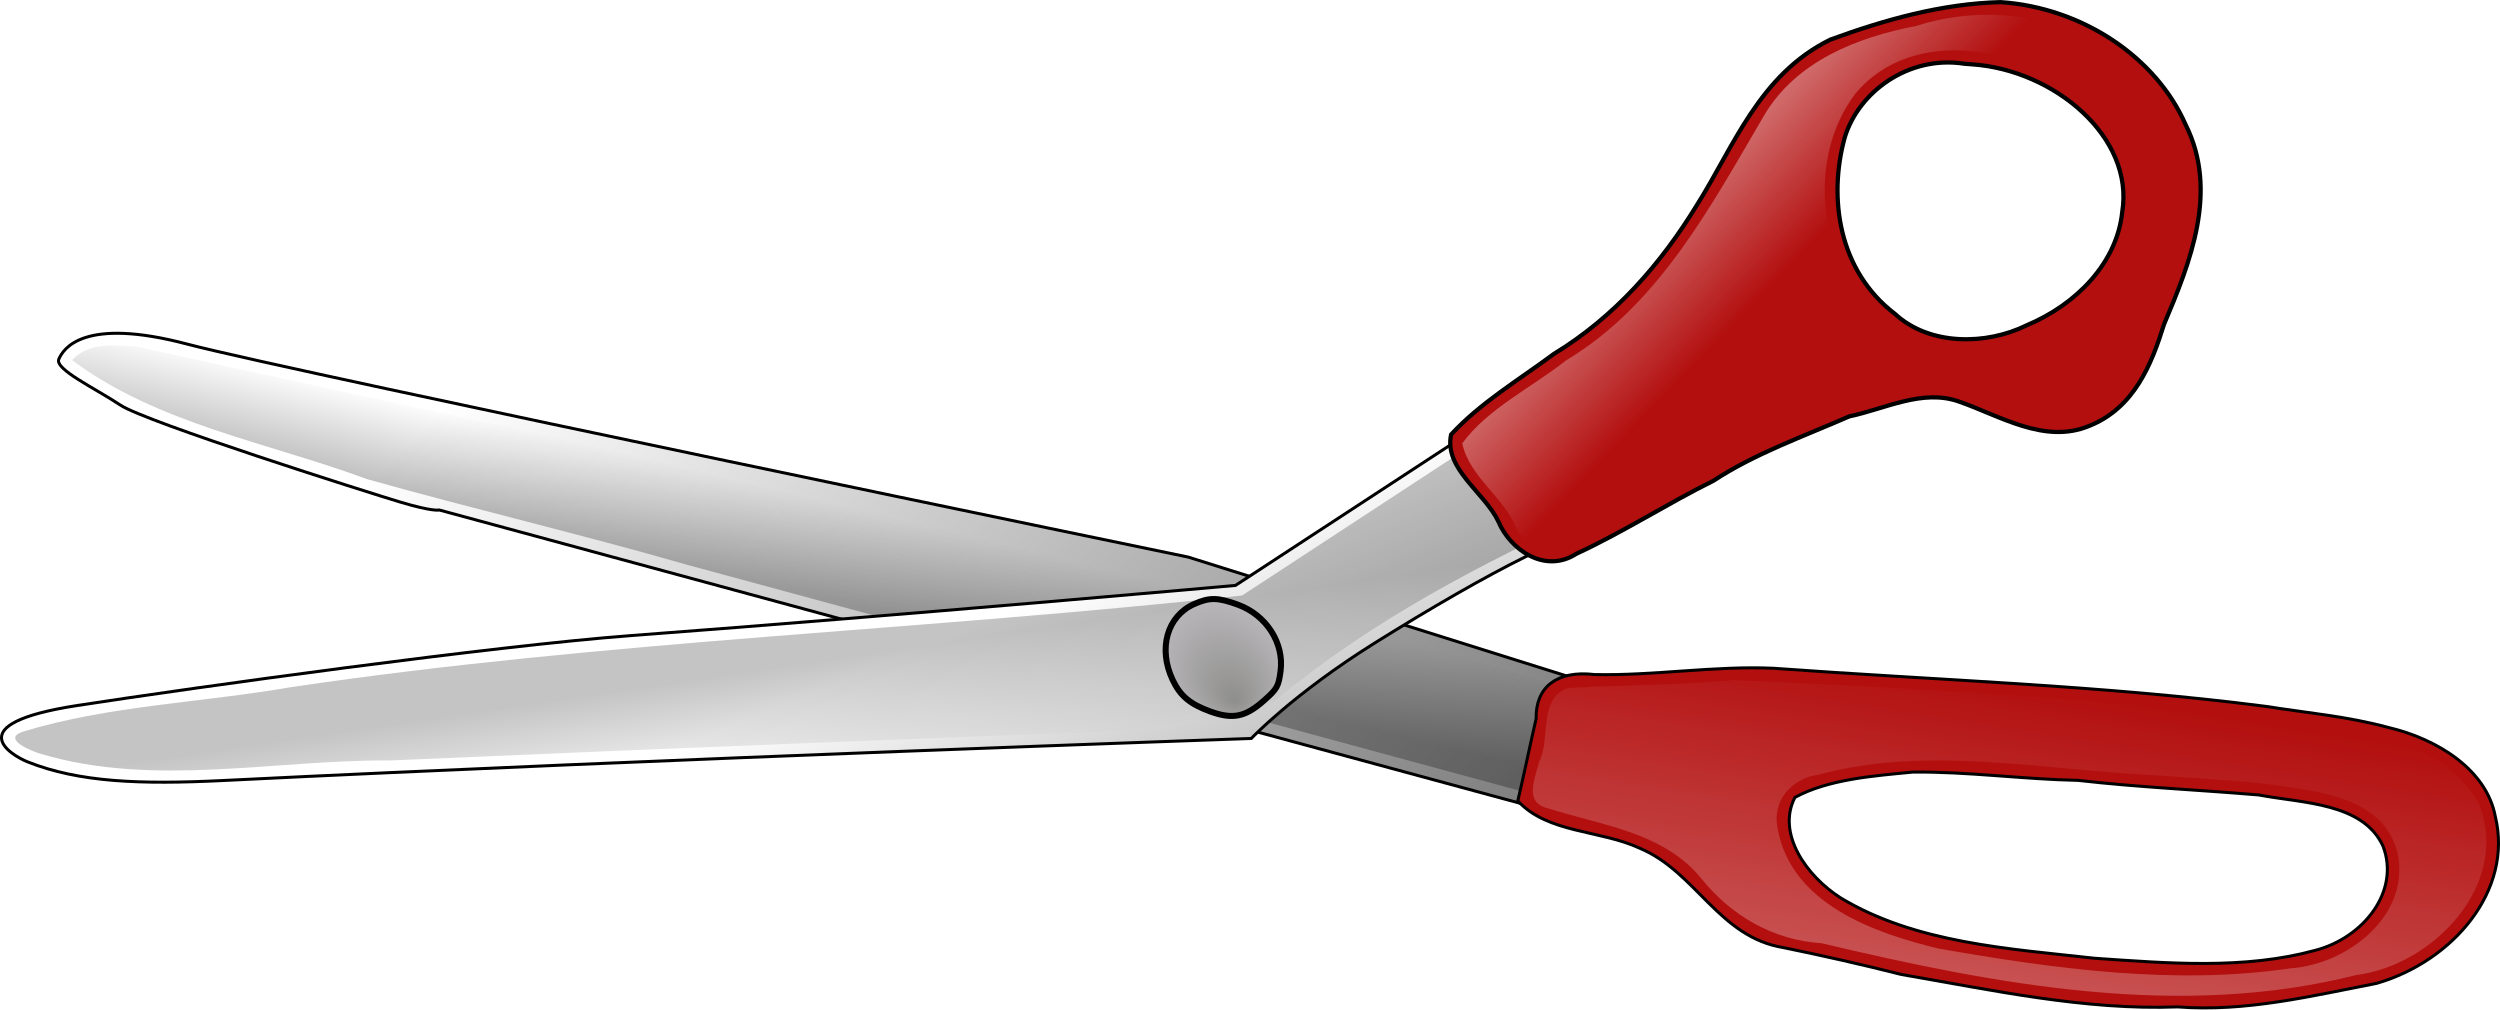
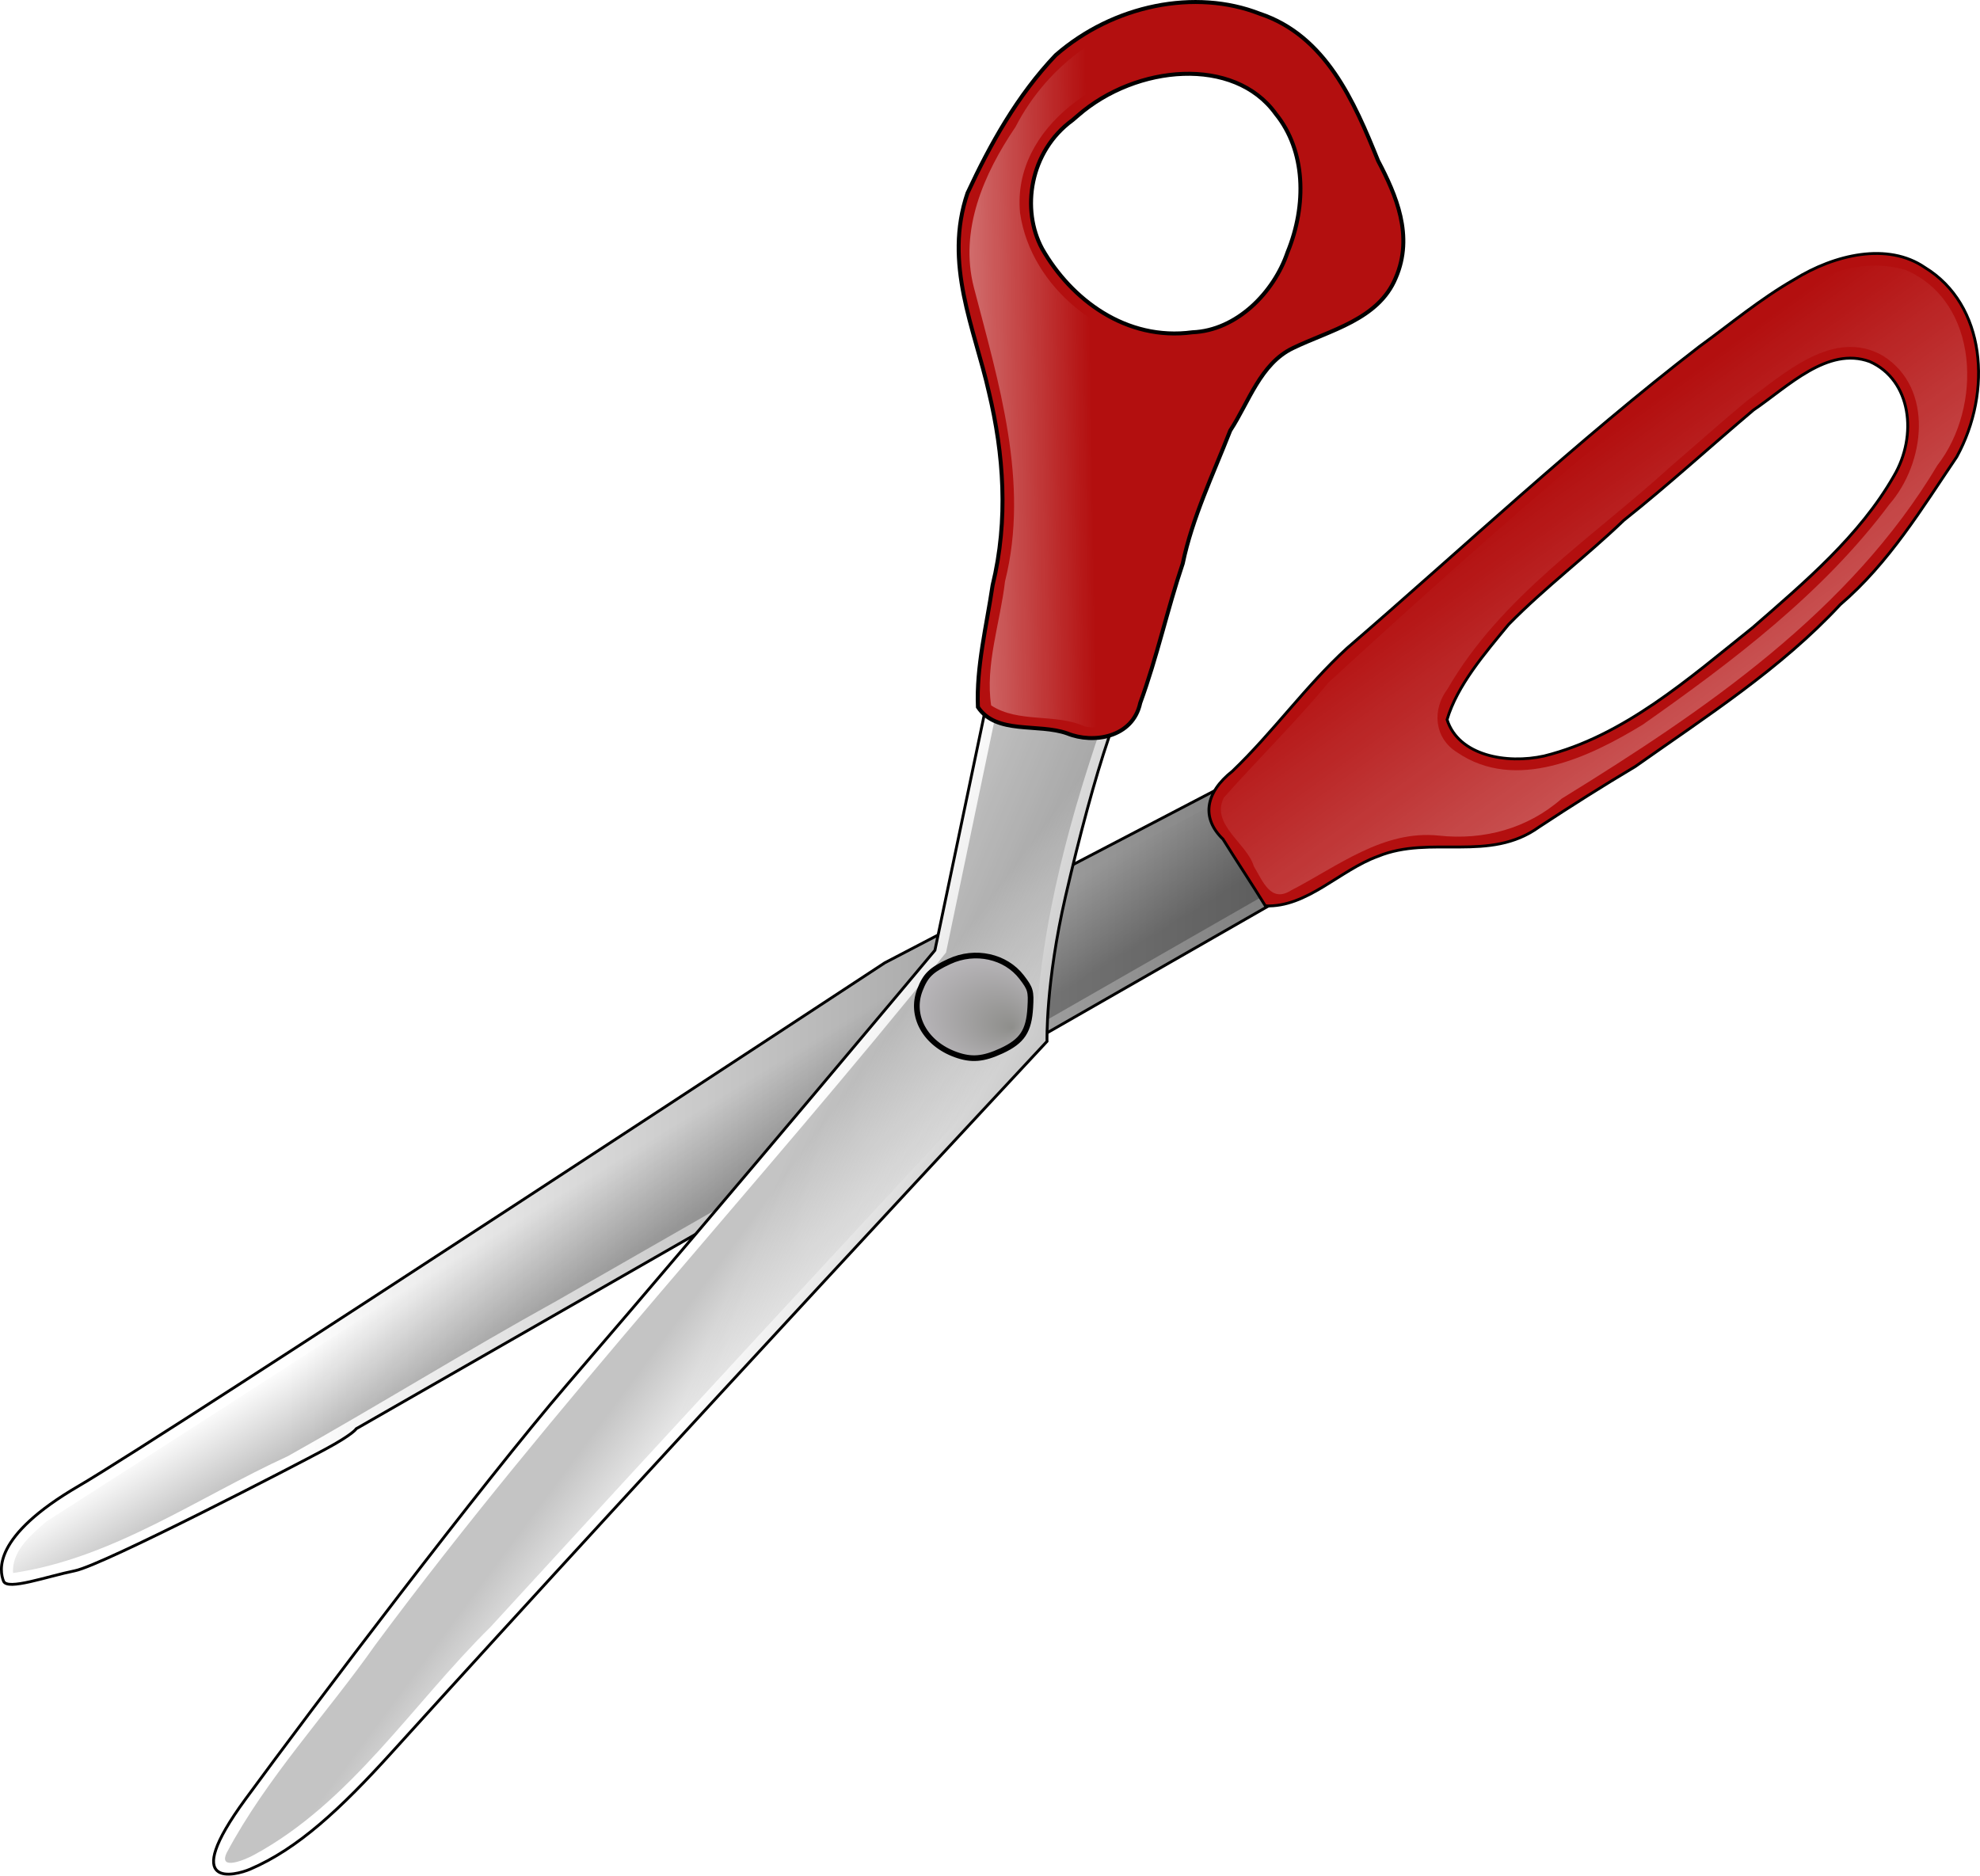
- <svg xmlns="http://www.w3.org/2000/svg" xmlns:xlink="http://www.w3.org/1999/xlink" id="svg2" viewBox="0 0 413.59 167" version="1.0">
+ <svg xmlns="http://www.w3.org/2000/svg" xmlns:xlink="http://www.w3.org/1999/xlink" id="svg2" viewBox="0 0 256 242.533" version="1.0" width="256" height="242.533">
  <defs id="defs4">
-     <linearGradient id="linearGradient10043" y2="381.36" gradientUnits="userSpaceOnUse" x2="256.28" gradientTransform="matrix(.43858 -.30866 .2696 .38308 46.988 127.98)" y1="314.44" x1="209.89">
+     <linearGradient id="linearGradient10043" y2="381.36" gradientUnits="userSpaceOnUse" x2="256.28" gradientTransform="matrix(0.43858,-0.30866,0.2696,0.38308,46.988,127.98)" y1="314.44" x1="209.89">
      <stop id="stop4022" style="stop-color:#ffffff" offset="0" />
      <stop id="stop4024" style="stop-color:#c0c0c0" offset="1" />
    </linearGradient>
    <linearGradient id="linearGradient10045" y2="241.4" gradientUnits="userSpaceOnUse" x2="212.81" y1="229.79" x1="197.72">
      <stop id="stop7255" style="stop-color:black" offset="0" />
      <stop id="stop7257" style="stop-color:black;stop-opacity:0" offset="1" />
    </linearGradient>
    <linearGradient id="linearGradient10047" y2="68.014" gradientUnits="userSpaceOnUse" x2="270.31" y1="68.014" x1="249.24">
      <stop id="stop4572" style="stop-color:white" offset="0" />
      <stop id="stop4574" style="stop-color:white;stop-opacity:0" offset="1" />
    </linearGradient>
-     <radialGradient id="radialGradient10049" fx="1001.5" fy="117.52" gradientUnits="userSpaceOnUse" cy="111.55" cx="992.69" gradientTransform="matrix(.75727 -.0000089465 .000009804 .6331 -503.97 109.07)" r="19.209">
+     <radialGradient id="radialGradient10049" fx="1001.5" fy="117.52" gradientUnits="userSpaceOnUse" cy="111.55" cx="992.69" gradientTransform="matrix(0.75727,-8.9465e-6,9.804e-6,0.6331,-503.97,109.07)" r="19.209">
      <stop id="stop5931" style="stop-color:#8e8e8b" offset="0" />
      <stop id="stop5933" style="stop-color:#c3c0c5" offset="1" />
    </radialGradient>
-     <linearGradient id="linearGradient10057" y2="377.23" gradientUnits="userSpaceOnUse" x2="306.78" gradientTransform="matrix(.5363 0 0 .46843 144.7 76.329)" y1="145.19" x1="-40.566">
+     <linearGradient id="linearGradient10057" y2="377.23" gradientUnits="userSpaceOnUse" x2="306.78" gradientTransform="matrix(0.5363,0,0,0.46843,144.7,76.329)" y1="145.19" x1="-40.566">
      <stop id="stop4903" style="stop-color:#ffffff" offset="0" />
      <stop id="stop4905" style="stop-color:#616161" offset="1" />
    </linearGradient>
    <linearGradient id="linearGradient10059" y2="163.76" gradientUnits="userSpaceOnUse" x2="183.66" y1="179.21" x1="182.06">
      <stop id="stop8154" style="stop-color:black" offset="0" />
      <stop id="stop8156" style="stop-color:black;stop-opacity:0" offset="1" />
    </linearGradient>
    <linearGradient id="linearGradient10061" y2="167.12" gradientUnits="userSpaceOnUse" x2="387.28" y1="235.87" x1="385.73">
      <stop id="stop6356" style="stop-color:white" offset="0" />
      <stop id="stop6358" style="stop-color:white;stop-opacity:0" offset="1" />
    </linearGradient>
    <linearGradient xlink:href="#linearGradient10057" id="linearGradient855" gradientUnits="userSpaceOnUse" gradientTransform="matrix(0.5363,0,0,0.46843,144.7,76.329)" x1="-40.566" y1="145.19" x2="306.78" y2="377.23" />
    <linearGradient xlink:href="#linearGradient10059" id="linearGradient857" gradientUnits="userSpaceOnUse" x1="182.06" y1="179.21" x2="183.66" y2="163.76" />
    <linearGradient xlink:href="#linearGradient10061" id="linearGradient859" gradientUnits="userSpaceOnUse" x1="385.73" y1="235.87" x2="387.28" y2="167.12" />
    <linearGradient xlink:href="#linearGradient10043" id="linearGradient860" gradientUnits="userSpaceOnUse" gradientTransform="matrix(0.43858,-0.30866,0.2696,0.38308,46.988,127.98)" x1="209.89" y1="314.44" x2="256.28" y2="381.36" />
    <linearGradient xlink:href="#linearGradient10045" id="linearGradient862" gradientUnits="userSpaceOnUse" x1="197.72" y1="229.79" x2="212.81" y2="241.4" />
    <linearGradient xlink:href="#linearGradient10047" id="linearGradient864" gradientUnits="userSpaceOnUse" x1="249.24" y1="68.014" x2="270.31" y2="68.014" />
    <radialGradient xlink:href="#radialGradient10049" id="radialGradient866" gradientUnits="userSpaceOnUse" gradientTransform="matrix(0.75727,-8.9465e-6,9.804e-6,0.6331,-503.97,109.07)" cx="992.69" cy="111.55" fx="1001.5" fy="117.52" r="19.209" />
  </defs>
-   <g id="g879">
+   <g id="g879" transform="matrix(0.5188403,-0.5188403,0.5188403,0.5188403,-35.41782,178.6773)">
    <g transform="matrix(0.99104,0.13358,-0.13358,0.99104,-19.03028,-102.8136)" id="g10051">
      <path d="m 308.98,176.35 -2.03,22.08 -191.06,-25.17 c 0,0 -1.02,0.45 -6.58,-0.44 -5.56,-0.88 -43.466,-7.5 -48.015,-9.71 -4.549,-2.21 -11.626,-4.42 -11.121,-6.18 0.506,-1.77 3.033,-7.51 20.725,-5.3 17.691,2.21 168.83,12.8 168.83,12.8 l 69.25,11.92 z" style="fill:url(#linearGradient855);fill-rule:evenodd;stroke:#000000;stroke-width:0.501px" id="path3145" />
      <path d="m 62.531,153.16 c -3.574,0.22 -8.027,0.42 -10.156,3.65 15.554,8.61 33.91,9.14 51.015,12.99 17.99,2.54 36.2,4.29 54.38,6.97 49.13,6.47 98.26,12.94 147.39,19.42 0.55,-6.07 1.1,-12.13 1.65,-18.19 -24.77,-3.83 -49.32,-9.37 -74.23,-12.06 C 175.9,161.98 119.2,157.83 62.59,153.15 Z" style="opacity:0.267;fill:url(#linearGradient857);fill-rule:evenodd" id="path7265" />
      <path d="m 419.67,165.09 c -27.26,0.15 -54.38,2.98 -81.54,4.63 -9.91,0.9 -19.35,3.88 -29.22,4.99 -6.17,0.1 -9.4,3.3 -8.58,8.53 -0.44,4.62 -0.73,9.25 -1.19,13.87 5.61,4.69 14.21,2.93 21.06,5.08 9.74,2.62 14.9,12.83 25.74,13.11 6.66,0.46 13.3,1.04 19.91,1.8 15.32,0.56 30.85,1.84 46.03,-0.79 11.28,-0.64 21.72,-4.76 32.11,-8.26 12.08,-5.35 20.32,-18.28 15.77,-29.95 -2.47,-7.52 -11.24,-11.47 -19.6,-12.27 -6.78,-0.9 -13.66,-0.58 -20.49,-0.74 z m 0.85,14.68 c 7.34,0.4 17.21,-1.05 21.47,5.64 3.84,7.02 -1.16,15.49 -8.86,18.61 -11.12,4.71 -23.81,5.36 -35.95,6.15 -14.37,0.33 -29.69,1.47 -42.98,-4.29 -6.12,-2.84 -11.95,-9.16 -9.7,-15.46 5.07,-3.71 12.35,-5.25 18.79,-6.76 9.03,-1.31 18.24,-1.25 27.28,-2.29 10.01,-0.2 19.97,-1.11 29.95,-1.6 z" style="fill:#b30f0f;stroke:#000000;stroke-width:0.501" id="path1356" />
      <path d="m 417.16,167.12 c -28.47,0.63 -57,2.83 -85.27,5.43 -8.92,2.05 -18.11,3.21 -27.01,4.95 -4.75,2.35 -1.63,8.83 -3.13,12.84 -0.34,3.07 -1.57,6.99 2.66,7.35 9.08,1.61 19.37,1.33 26.56,8.12 5.73,5.44 13.17,8.5 21.15,7.93 29.5,2.93 60.38,4.6 88.3,-6.59 12.48,-3.3 23.37,-18.35 16.39,-30.74 -8.91,-12.07 -26.7,-8.46 -39.65,-9.29 z m 3.34,10.66 c 8.27,0.17 20.09,-1 23.97,8.25 3.72,10.04 -5.62,19.55 -14.97,21.47 -18.72,5.37 -38.75,5.28 -58.12,4.53 -10.99,-1.13 -25.04,-4.1 -28.97,-15.94 -1.7,-4.49 1.04,-8.71 5.47,-9.93 17.27,-7.23 36.51,-5.72 54.84,-7.31 5.93,-0.35 11.85,-0.82 17.78,-1.07 z" style="opacity:0.389;fill:url(#linearGradient859)" id="path5467" />
    </g>
    <g style="display:inline" transform="matrix(0.71897,0.69504,-0.69504,0.71897,148.9395,-192.6464)" id="g10028">
      <path d="m 260.56,185.98 c 0,0 -68.44,70.91 -117.49,123.26 -9.29,9.91 -16.88,16.76 -25.39,20.24 -2.61,1.06 -12.66,3.54 -0.6,-12.36 12.07,-15.91 42.71,-55.01 57.87,-72.05 30.34,-34.08 66.13,-75.47 66.13,-75.47 l 12.05,-53.06 25.24,6.37 c -2.6,-2.7 -8.86,16.46 -14.09,37.47 -3.83,15.38 -3.72,25.6 -3.72,25.6 z" style="fill:url(#linearGradient860);fill-rule:evenodd;stroke:#000000;stroke-width:0.501px" id="path3143" />
      <path d="m 243.03,170.03 c -33.64,40.51 -70.51,78.5 -102.61,120.29 -8.82,12.1 -19.54,23.08 -26.8,36.18 -1.64,3.32 3.53,1.16 4.79,0.47 17.29,-9 28.35,-26.11 42.34,-39.44 32.47,-34.25 65.08,-68.37 97.81,-102.37 1.07,-19.91 6.95,-39.52 13.78,-57.94 4.05,-4.95 -3.68,-4.14 -7.1,-5.57 -6.63,-2.35 -12.99,-4.26 -12.41,5.12 -3.27,14.42 -6.53,28.84 -9.8,43.26 z" style="opacity:0.233;fill:url(#linearGradient862);fill-rule:evenodd" id="path6366" />
      <path d="m 265.01,12.248 c -6.87,6.99 -11.8,15.517 -15.93,24.021 -4.45,12.383 0.83,23.819 3.18,35.17 2.41,10.875 3.09,22.498 0.07,34.021 -1.18,7.13 -3.13,14.31 -2.95,21.41 3.15,4.94 10.58,3 15.66,4.91 4.56,1.95 11.55,0.93 12.95,-5.15 3.11,-8.05 5.03,-16.36 7.91,-24.45 1.79,-7.973 5.61,-15.606 8.76,-23.278 3.35,-4.912 5.49,-11.682 11.3,-14.348 6.51,-3.027 15.14,-4.745 18.31,-12.059 3.34,-7.366 0.3,-14.633 -2.76,-20.707 C 317.48,21.305 312.68,9.598 301.09,5.531 289.84,0.917 275.37,3.502 265.01,12.248 Z m 3.78,10.664 c 10.41,-8.768 27.69,-10.011 34.84,0.326 5.15,6.575 5.22,16.125 1.65,24.44 -2.51,7.017 -9.19,13.615 -16.98,13.792 -11.75,1.376 -21.31,-6.176 -26.23,-15.159 -3.62,-6.96 -1.95,-17.179 5.74,-22.587 z" style="fill:#b30f0f;stroke:#000000;stroke-width:0.7" id="path3121" />
      <path d="m 287.62,5.312 c -12.64,0.395 -23.96,8.389 -29.9,19.468 -5.72,8.144 -10.22,17.984 -7.81,28.095 4.06,16.813 9.29,34.598 4.62,51.935 -0.95,7.16 -3.78,14.71 -2.81,21.81 4.8,3.25 11.29,1.53 16.47,4 4.62,0.96 8.38,-2.68 8.83,-7.13 6.82,-19.59 10.59,-41.174 23.79,-57.678 6.6,-6.508 19.49,-5.613 22.31,-15.968 2.5,-9.668 -4.6,-18.262 -7.6,-27.051 -4.63,-11.438 -15.65,-18.29 -27.9,-17.48 z m -0.24,8.594 c 12.12,-1.049 22.81,9.674 22.37,21.688 0.32,13.278 -8.86,28.584 -23.56,28.031 -13.29,0.272 -26.23,-10.477 -27.91,-23.687 -1.21,-15.299 15.52,-25.621 29.1,-26.032 z" style="opacity:0.389;fill:url(#linearGradient864)" id="path2785" />
      <path d="m 244.45,188.05 c -5.34,-2.02 -7.98,-6.95 -6.14,-11.49 1.04,-2.58 2.05,-3.52 5.3,-4.96 4.56,-2.02 9.91,-0.75 12.68,3 1.53,2.07 1.64,2.5 1.42,5.38 -0.31,4.15 -1.52,5.9 -5.18,7.53 -3.26,1.44 -5.32,1.58 -8.08,0.54 z" style="fill:url(#radialGradient866);stroke:#000000" id="path4994" />
    </g>
  </g>
</svg>
